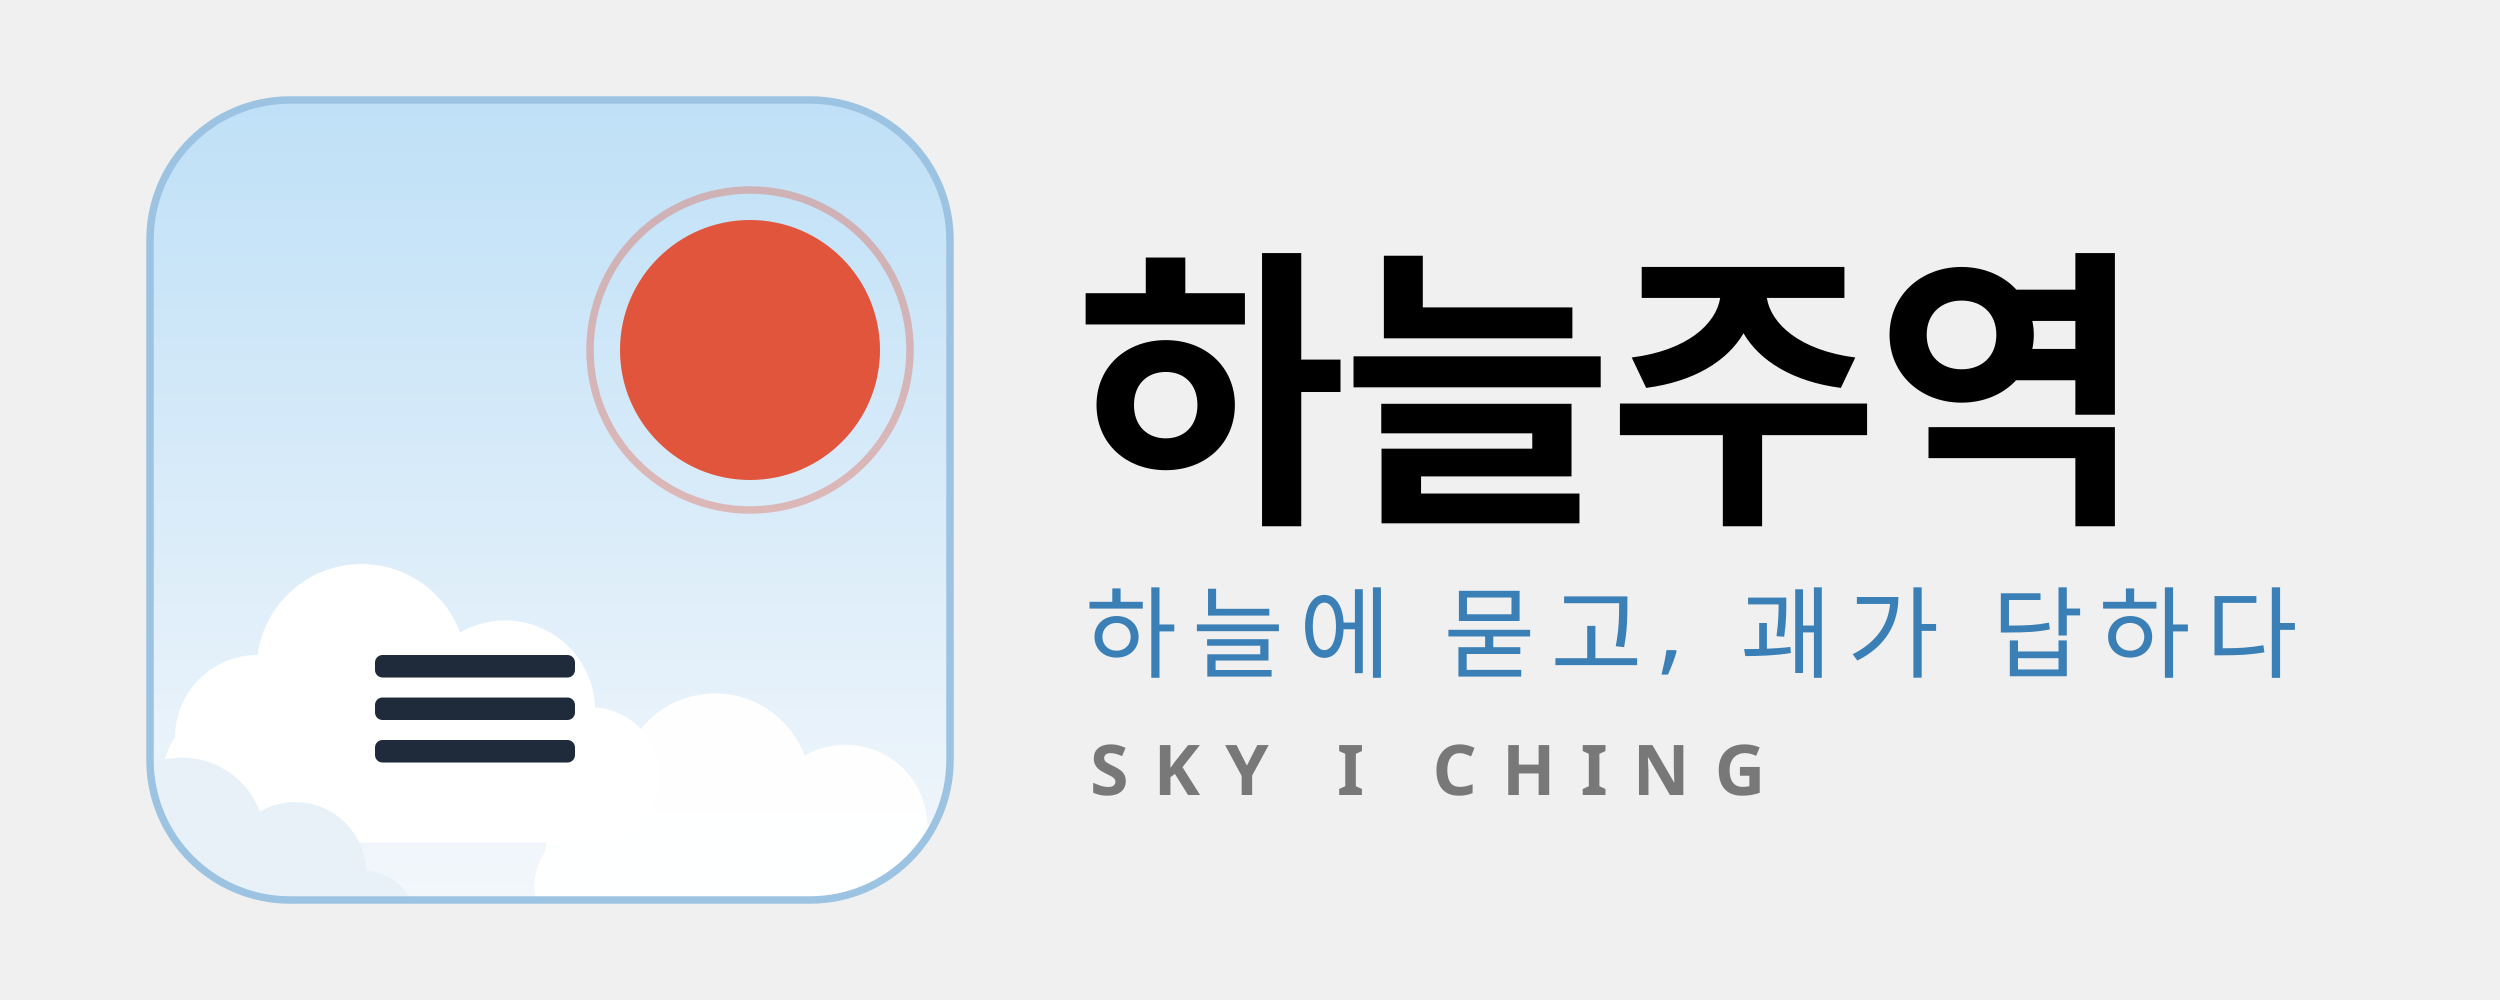
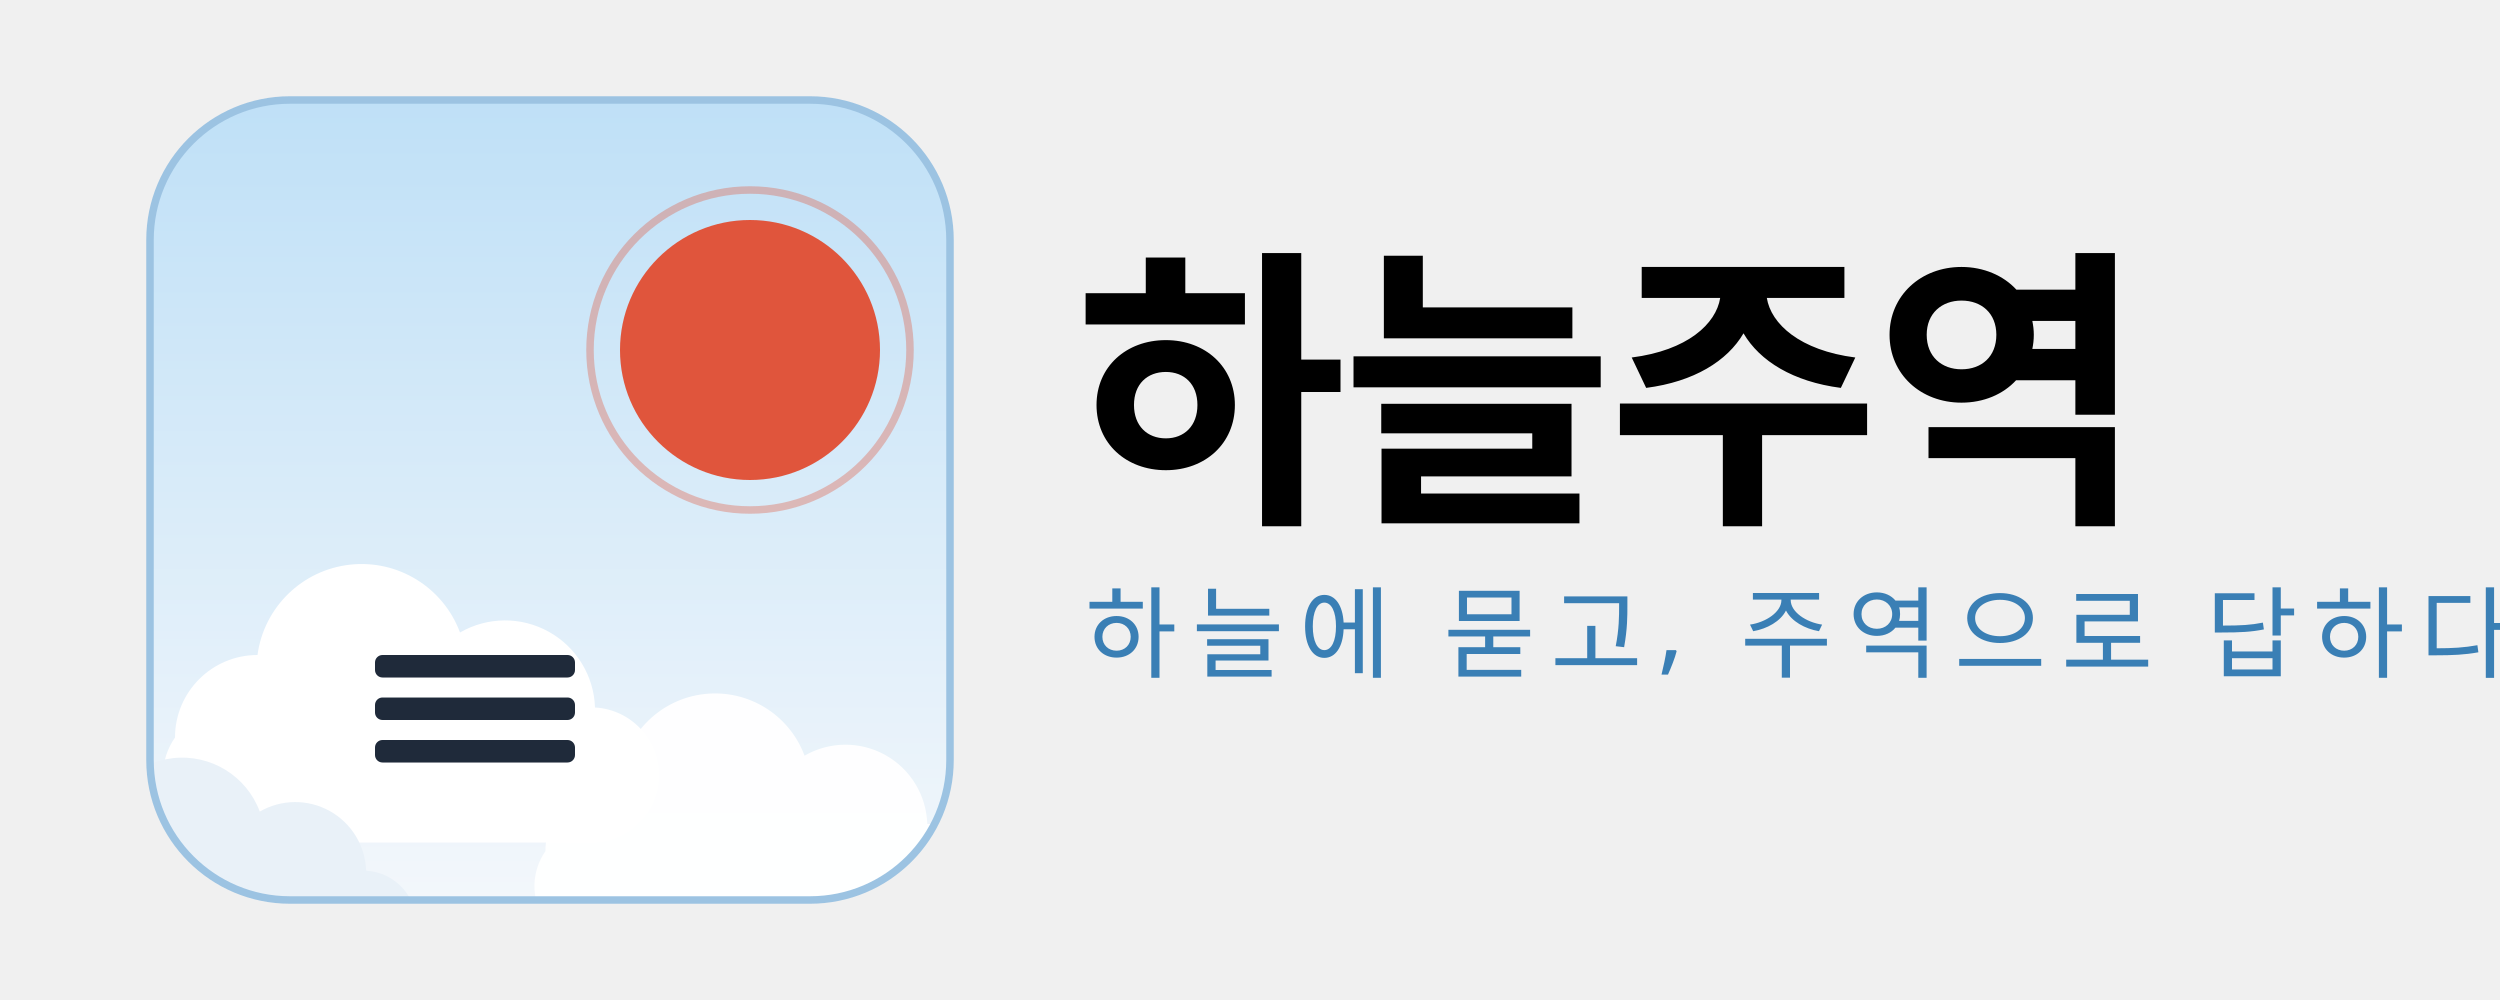
<svg xmlns="http://www.w3.org/2000/svg" viewBox="0 0 1000 400">
  <defs>
    <linearGradient id="sky" x1="0" y1="0" x2="0" y2="1">
      <stop offset="0" stop-color="#bfe0f7" />
      <stop offset="1" stop-color="#f3f7fb" />
    </linearGradient>
    <symbol id="cloud" viewBox="0 0 160 110">
      <path d="M20 70 a22 22 0 0 1 22-22 a28 28 0 0 1 54-6 a24 24 0 0 1 36 20 a18 18 0 0 1 -2 36 H38 a18 18 0 0 1 -18-28z" />
    </symbol>
    <clipPath id="box">
      <rect x="60" y="40" width="320" height="320" rx="56" />
    </clipPath>
  </defs>
  <g clip-path="url(#box)">
    <rect x="60" y="40" width="320" height="320" fill="url(#sky)" />
    <circle cx="300" cy="140" r="52" fill="#e0553c" />
    <circle cx="300" cy="140" r="64" fill="none" stroke="#e0553c" stroke-width="3" opacity="0.35" />
    <use href="#cloud" x="40" y="190" width="240" height="165" fill="#ffffff" />
    <use href="#cloud" x="190" y="245" width="220" height="150" fill="#ffffff" opacity="0.95" />
    <use href="#cloud" x="-10" y="275" width="190" height="130" fill="#e9f1f8" />
    <g fill="#1f2a3a">
      <rect x="150" y="262" width="80" height="9" rx="3" />
      <rect x="150" y="279" width="80" height="9" rx="3" />
      <rect x="150" y="296" width="80" height="9" rx="3" />
    </g>
  </g>
  <rect x="60" y="40" width="320" height="320" rx="56" fill="none" stroke="#9cc3e2" stroke-width="3" />
  <text x="430" y="200" font-family="&quot;Pretendard&quot;,&quot;Apple SD Gothic Neo&quot;,&quot;Noto Sans KR&quot;,sans-serif" font-weight="800" font-size="118" fill="currentColor" letter-spacing="-2">하늘주역</text>
-   <text x="434" y="268" font-family="&quot;Pretendard&quot;,&quot;Apple SD Gothic Neo&quot;,&quot;Noto Sans KR&quot;,sans-serif" font-weight="500" font-size="40" fill="#3a7fb5" letter-spacing="6">하늘에 묻고, 괘가 답하다</text>
-   <text x="436" y="318" font-family="&quot;Pretendard&quot;,&quot;Apple SD Gothic Neo&quot;,&quot;Noto Sans KR&quot;,sans-serif" font-weight="600" font-size="28" fill="currentColor" opacity="0.5" letter-spacing="10">SKY I CHING</text>
+   <text x="434" y="268" font-family="&quot;Pretendard&quot;,&quot;Apple SD Gothic Neo&quot;,&quot;Noto Sans KR&quot;,sans-serif" font-weight="500" font-size="40" fill="#3a7fb5" letter-spacing="6">하늘에 묻고, 주역으로 답하다</text>
</svg>
